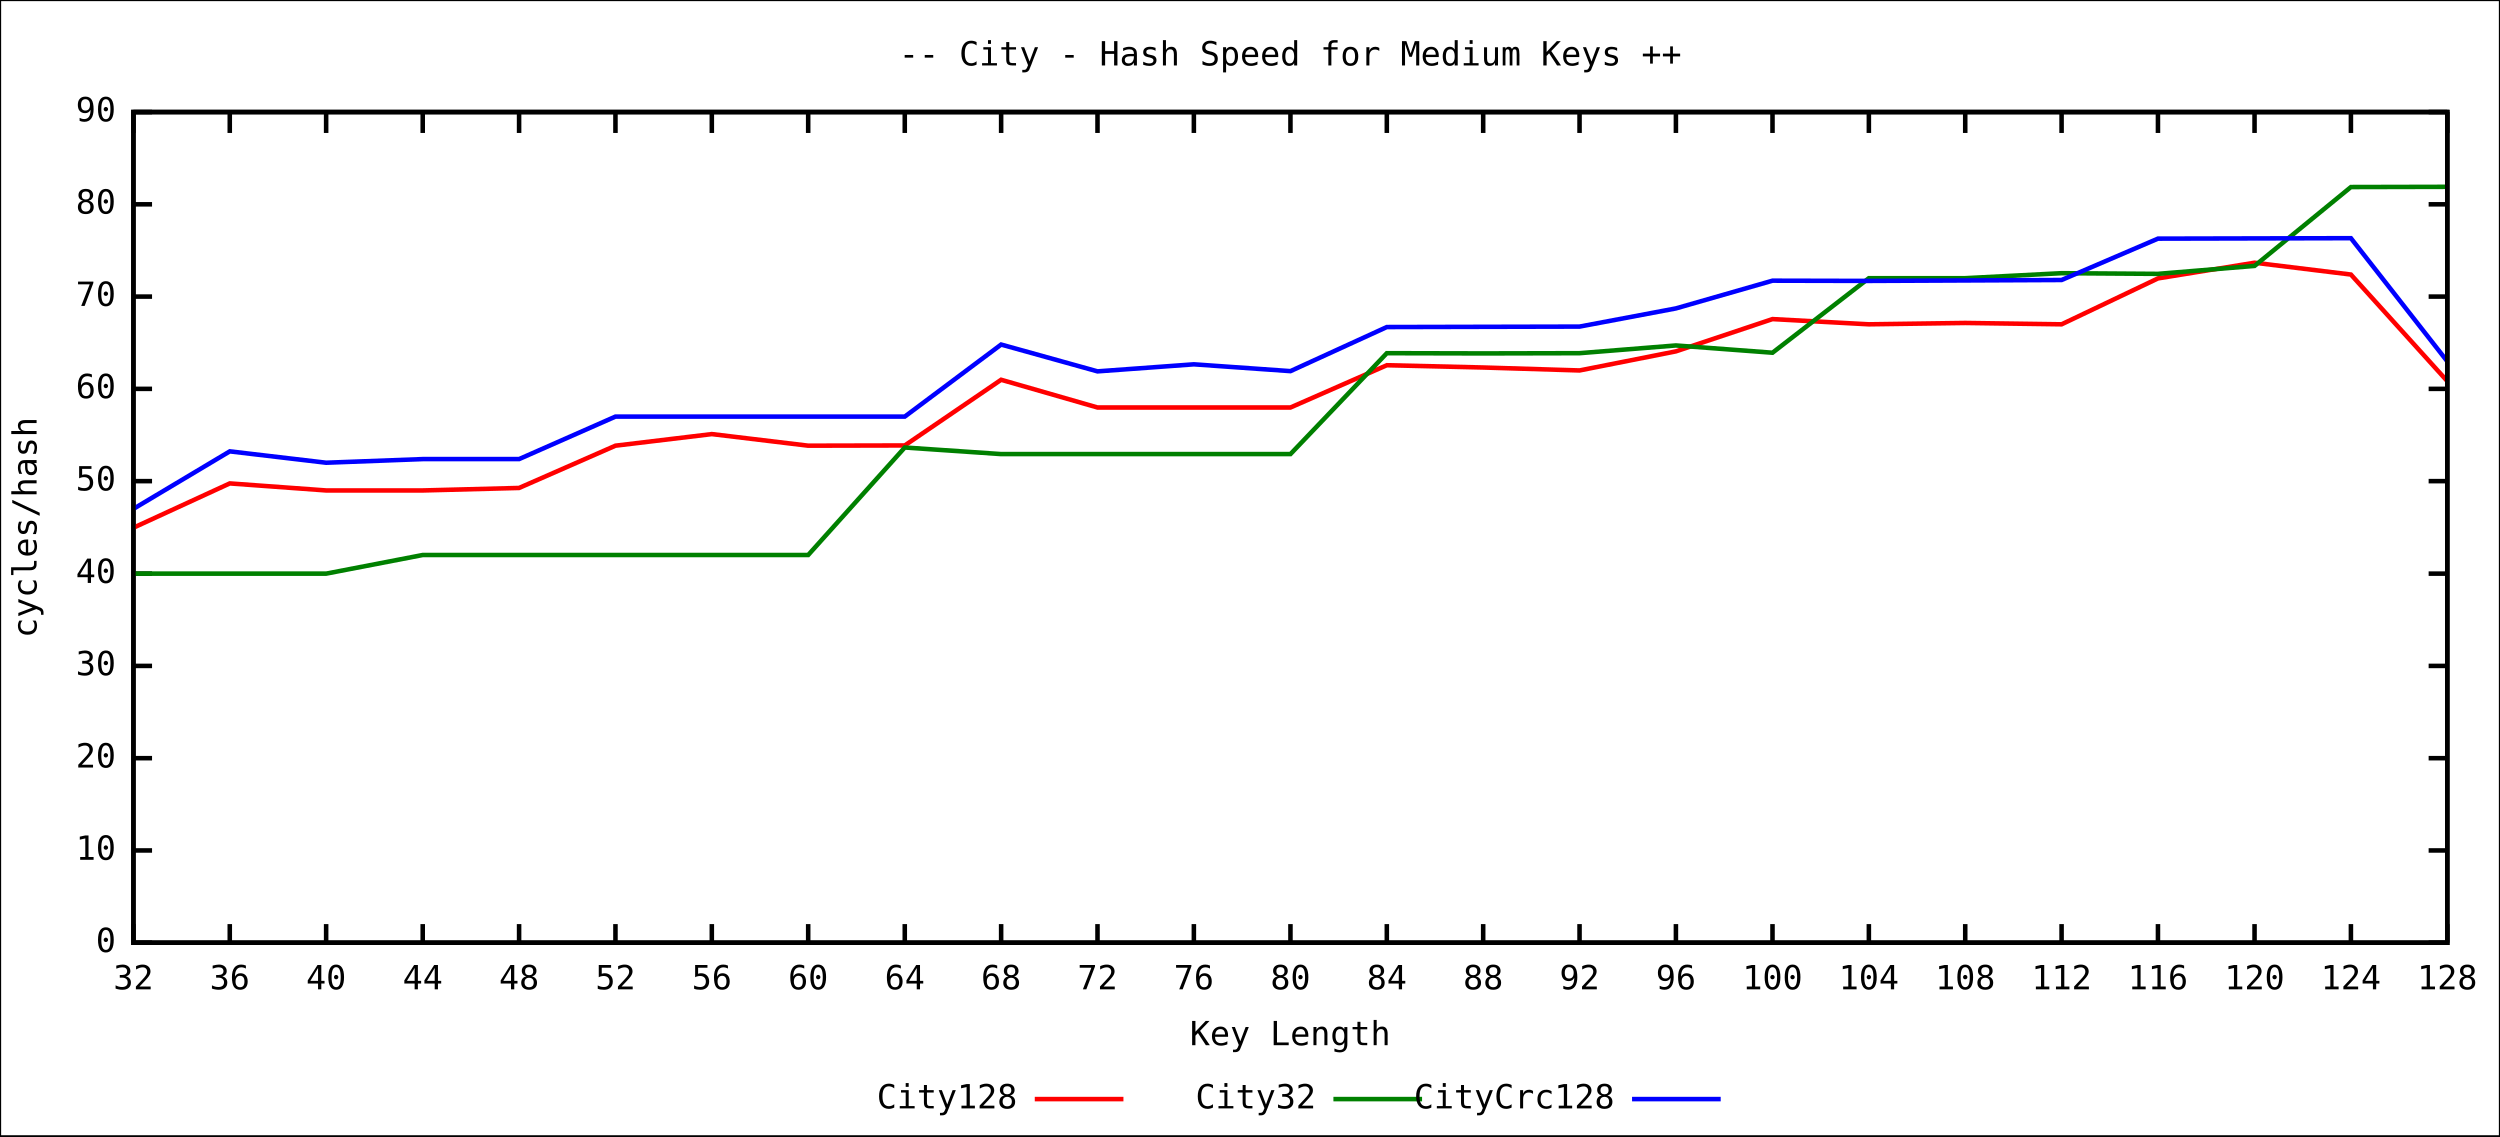
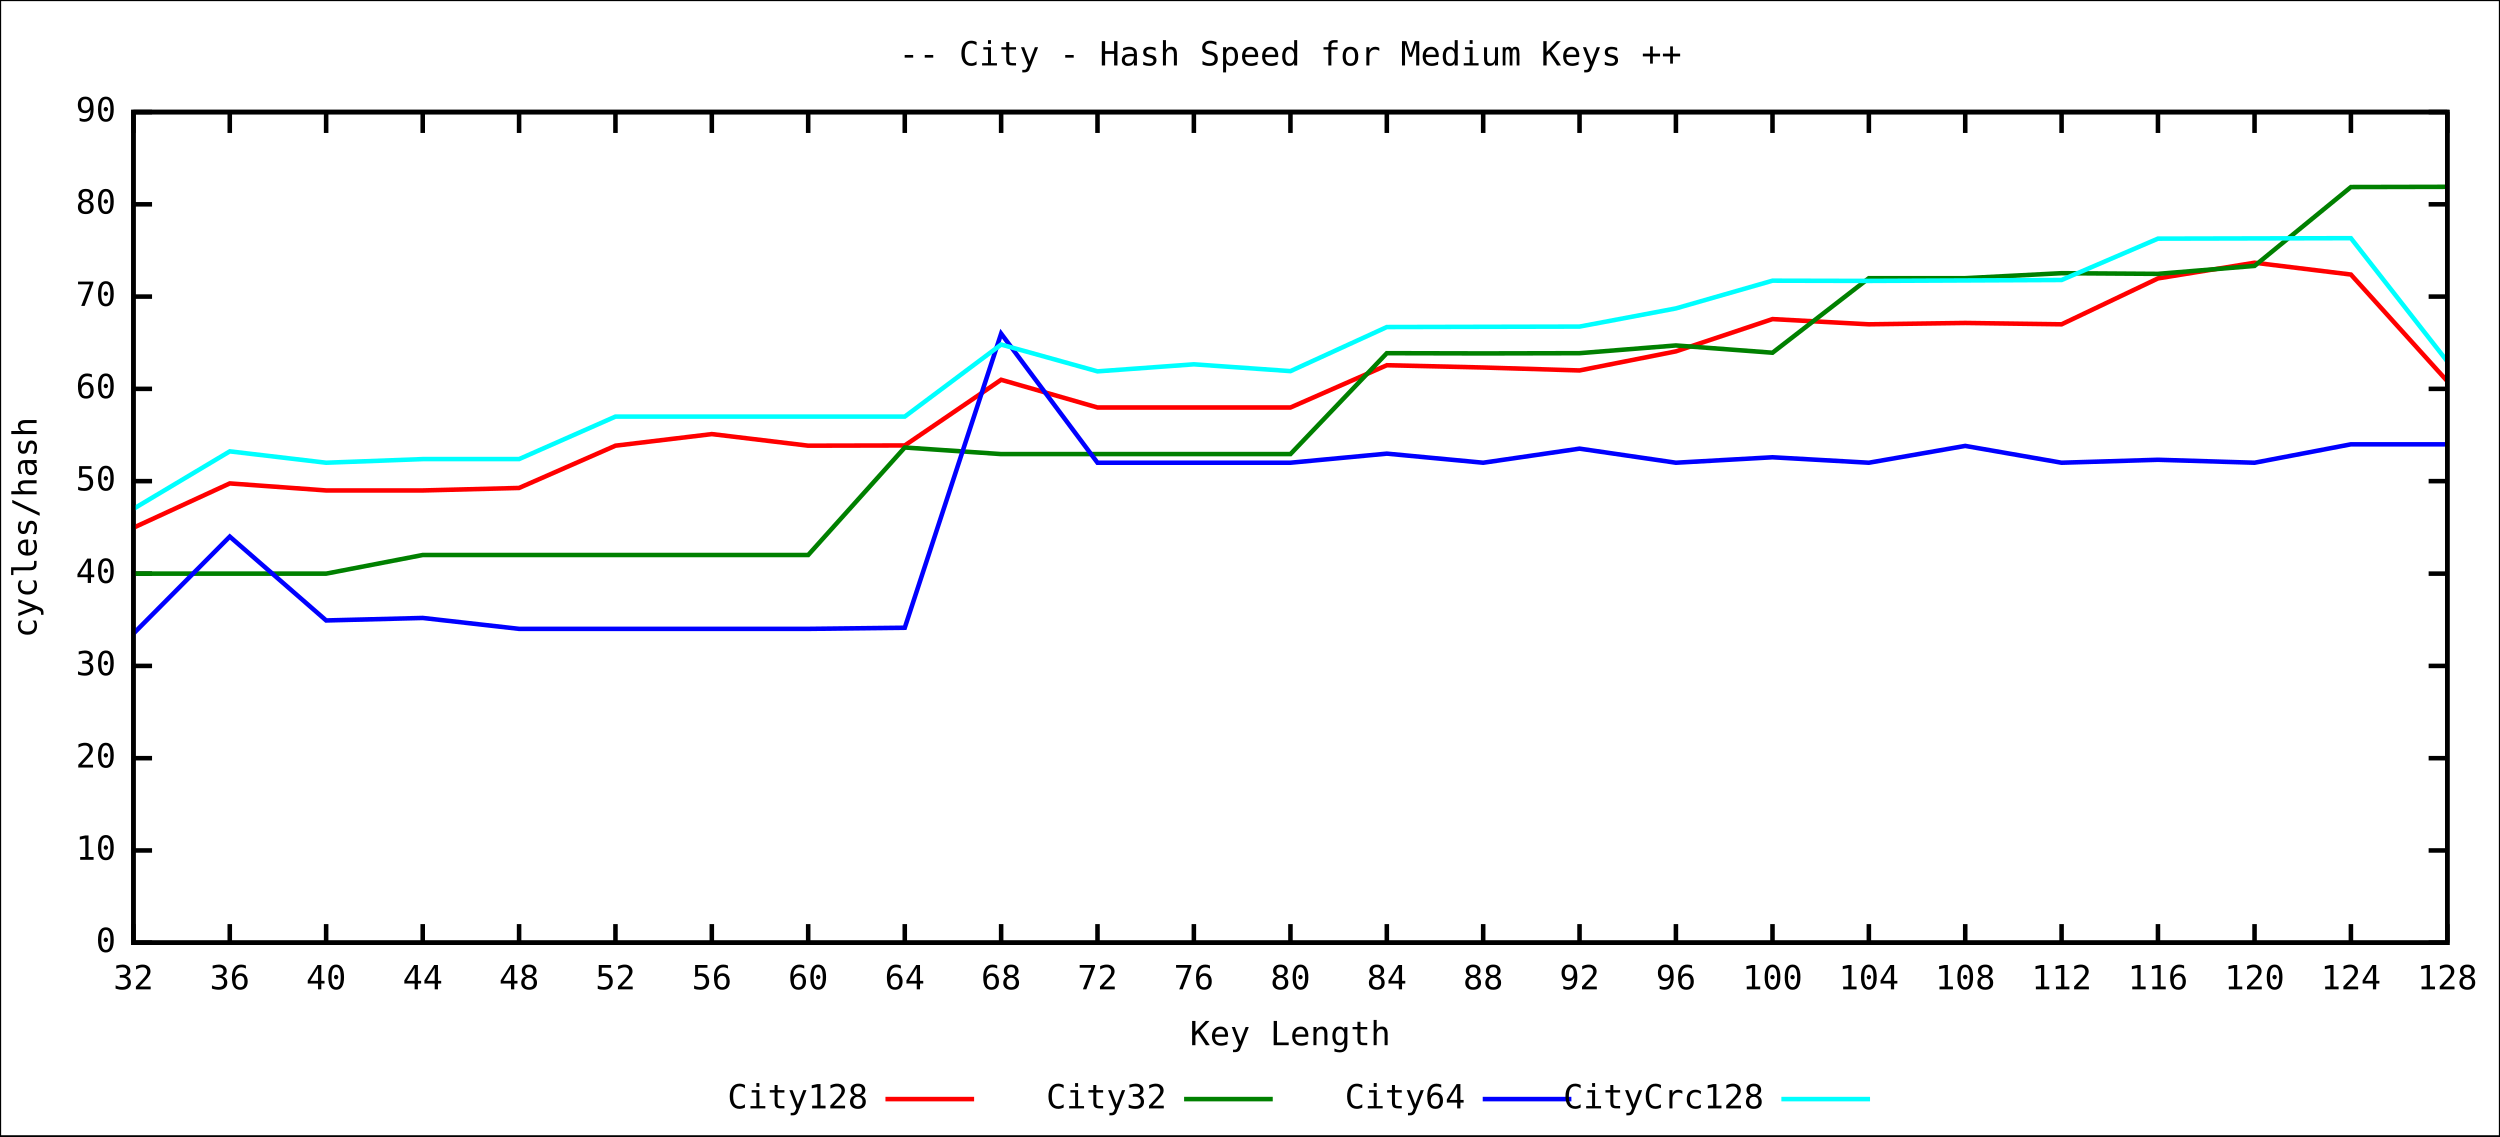
<svg xmlns="http://www.w3.org/2000/svg" xmlns:xlink="http://www.w3.org/1999/xlink" width="1100" height="500" viewBox="0 0 1100 500">
  <rect x="0" y="0" width="1100" height="500" fill="#ffffff" stroke="black" stroke-width="1" />
  <g id="gnuplot_canvas">
    <defs>
      <circle id="gpDot" r="0.5" stroke-width="0.5" />
      <path id="gpPt0" stroke-width="0.244" stroke="currentColor" d="M-1,0 h2 M0,-1 v2" />
      <path id="gpPt1" stroke-width="0.244" stroke="currentColor" d="M-1,-1 L1,1 M1,-1 L-1,1" />
      <path id="gpPt2" stroke-width="0.244" stroke="currentColor" d="M-1,0 L1,0 M0,-1 L0,1 M-1,-1 L1,1 M-1,1 L1,-1" />
      <rect id="gpPt3" stroke-width="0.244" stroke="currentColor" x="-1" y="-1" width="2" height="2" />
      <rect id="gpPt4" stroke-width="0.244" stroke="currentColor" fill="currentColor" x="-1" y="-1" width="2" height="2" />
      <circle id="gpPt5" stroke-width="0.244" stroke="currentColor" cx="0" cy="0" r="1" />
      <use xlink:href="#gpPt5" id="gpPt6" fill="currentColor" stroke="none" />
      <path id="gpPt7" stroke-width="0.244" stroke="currentColor" d="M0,-1.33 L-1.33,0.67 L1.33,0.67 z" />
      <use xlink:href="#gpPt7" id="gpPt8" fill="currentColor" stroke="none" />
      <use xlink:href="#gpPt7" id="gpPt9" stroke="currentColor" transform="rotate(180)" />
      <use xlink:href="#gpPt9" id="gpPt10" fill="currentColor" stroke="none" />
      <use xlink:href="#gpPt3" id="gpPt11" stroke="currentColor" transform="rotate(45)" />
      <use xlink:href="#gpPt11" id="gpPt12" fill="currentColor" stroke="none" />
    </defs>
    <g style="fill:none; color:white; stroke:black; stroke-width:2.00; stroke-linecap:butt; stroke-linejoin:miter">
</g>
    <g style="fill:none; color:black; stroke:currentColor; stroke-width:2.00; stroke-linecap:butt; stroke-linejoin:miter">
      <path stroke="black" d="M58.7,414.8 L66.9,414.8 M1076.8,414.8 L1068.6,414.8  h0.01" />
      <g transform="translate(51.0,418.9)" style="stroke:none; fill:black; font-family:mono; font-size:11.00pt; text-anchor:end">
        <text> 0</text>
      </g>
      <path stroke="black" d="M58.7,374.2 L66.9,374.2 M1076.8,374.2 L1068.6,374.2  h0.01" />
      <g transform="translate(51.0,378.3)" style="stroke:none; fill:black; font-family:mono; font-size:11.00pt; text-anchor:end">
        <text> 10</text>
      </g>
      <path stroke="black" d="M58.7,333.6 L66.9,333.6 M1076.8,333.6 L1068.6,333.6  h0.01" />
      <g transform="translate(51.0,337.7)" style="stroke:none; fill:black; font-family:mono; font-size:11.00pt; text-anchor:end">
        <text> 20</text>
      </g>
      <path stroke="black" d="M58.7,293.0 L66.9,293.0 M1076.8,293.0 L1068.6,293.0  h0.01" />
      <g transform="translate(51.0,297.1)" style="stroke:none; fill:black; font-family:mono; font-size:11.00pt; text-anchor:end">
        <text> 30</text>
      </g>
      <path stroke="black" d="M58.7,252.4 L66.9,252.4 M1076.8,252.4 L1068.6,252.4  h0.01" />
      <g transform="translate(51.0,256.5)" style="stroke:none; fill:black; font-family:mono; font-size:11.00pt; text-anchor:end">
        <text> 40</text>
      </g>
      <path stroke="black" d="M58.7,211.7 L66.9,211.7 M1076.8,211.7 L1068.6,211.7  h0.01" />
      <g transform="translate(51.0,215.8)" style="stroke:none; fill:black; font-family:mono; font-size:11.00pt; text-anchor:end">
        <text> 50</text>
      </g>
      <path stroke="black" d="M58.7,171.1 L66.9,171.1 M1076.8,171.1 L1068.6,171.1  h0.01" />
      <g transform="translate(51.0,175.2)" style="stroke:none; fill:black; font-family:mono; font-size:11.00pt; text-anchor:end">
        <text> 60</text>
      </g>
      <path stroke="black" d="M58.7,130.5 L66.9,130.5 M1076.8,130.5 L1068.6,130.5  h0.01" />
      <g transform="translate(51.0,134.6)" style="stroke:none; fill:black; font-family:mono; font-size:11.00pt; text-anchor:end">
        <text> 70</text>
      </g>
      <path stroke="black" d="M58.7,89.9 L66.9,89.9 M1076.8,89.9 L1068.6,89.9  h0.01" />
      <g transform="translate(51.0,94.0)" style="stroke:none; fill:black; font-family:mono; font-size:11.00pt; text-anchor:end">
        <text> 80</text>
      </g>
      <path stroke="black" d="M58.7,49.3 L66.9,49.3 M1076.8,49.3 L1068.6,49.3  h0.01" />
      <g transform="translate(51.0,53.4)" style="stroke:none; fill:black; font-family:mono; font-size:11.00pt; text-anchor:end">
        <text> 90</text>
      </g>
      <path stroke="black" d="M58.7,414.8 L58.7,406.6 M58.7,49.3 L58.7,57.5  h0.01" />
      <g transform="translate(58.7,435.3)" style="stroke:none; fill:black; font-family:mono; font-size:11.00pt; text-anchor:middle">
        <text> 32</text>
      </g>
      <path stroke="black" d="M101.1,414.8 L101.1,406.6 M101.1,49.3 L101.1,57.5  h0.01" />
      <g transform="translate(101.1,435.3)" style="stroke:none; fill:black; font-family:mono; font-size:11.00pt; text-anchor:middle">
        <text> 36</text>
      </g>
      <path stroke="black" d="M143.5,414.8 L143.5,406.6 M143.5,49.3 L143.5,57.5  h0.01" />
      <g transform="translate(143.5,435.3)" style="stroke:none; fill:black; font-family:mono; font-size:11.00pt; text-anchor:middle">
        <text> 40</text>
      </g>
      <path stroke="black" d="M186.0,414.8 L186.0,406.6 M186.0,49.3 L186.0,57.5  h0.01" />
      <g transform="translate(186.0,435.3)" style="stroke:none; fill:black; font-family:mono; font-size:11.00pt; text-anchor:middle">
        <text> 44</text>
      </g>
      <path stroke="black" d="M228.4,414.8 L228.4,406.6 M228.4,49.3 L228.4,57.5  h0.01" />
      <g transform="translate(228.4,435.3)" style="stroke:none; fill:black; font-family:mono; font-size:11.00pt; text-anchor:middle">
        <text> 48</text>
      </g>
      <path stroke="black" d="M270.8,414.8 L270.8,406.6 M270.8,49.3 L270.8,57.5  h0.01" />
      <g transform="translate(270.8,435.3)" style="stroke:none; fill:black; font-family:mono; font-size:11.00pt; text-anchor:middle">
        <text> 52</text>
      </g>
      <path stroke="black" d="M313.2,414.8 L313.2,406.6 M313.2,49.3 L313.2,57.5  h0.01" />
      <g transform="translate(313.2,435.3)" style="stroke:none; fill:black; font-family:mono; font-size:11.00pt; text-anchor:middle">
        <text> 56</text>
      </g>
      <path stroke="black" d="M355.6,414.8 L355.6,406.6 M355.6,49.3 L355.6,57.5  h0.01" />
      <g transform="translate(355.6,435.3)" style="stroke:none; fill:black; font-family:mono; font-size:11.00pt; text-anchor:middle">
        <text> 60</text>
      </g>
      <path stroke="black" d="M398.1,414.8 L398.1,406.6 M398.1,49.3 L398.1,57.5  h0.01" />
      <g transform="translate(398.1,435.3)" style="stroke:none; fill:black; font-family:mono; font-size:11.00pt; text-anchor:middle">
        <text> 64</text>
      </g>
      <path stroke="black" d="M440.5,414.8 L440.5,406.6 M440.5,49.3 L440.5,57.5  h0.01" />
      <g transform="translate(440.5,435.3)" style="stroke:none; fill:black; font-family:mono; font-size:11.00pt; text-anchor:middle">
        <text> 68</text>
      </g>
      <path stroke="black" d="M482.9,414.8 L482.9,406.6 M482.9,49.3 L482.9,57.5  h0.01" />
      <g transform="translate(482.9,435.3)" style="stroke:none; fill:black; font-family:mono; font-size:11.00pt; text-anchor:middle">
        <text> 72</text>
      </g>
      <path stroke="black" d="M525.3,414.8 L525.3,406.6 M525.3,49.3 L525.3,57.5  h0.01" />
      <g transform="translate(525.3,435.3)" style="stroke:none; fill:black; font-family:mono; font-size:11.00pt; text-anchor:middle">
        <text> 76</text>
      </g>
      <path stroke="black" d="M567.8,414.8 L567.8,406.6 M567.8,49.3 L567.8,57.5  h0.01" />
      <g transform="translate(567.8,435.3)" style="stroke:none; fill:black; font-family:mono; font-size:11.00pt; text-anchor:middle">
        <text> 80</text>
      </g>
      <path stroke="black" d="M610.2,414.8 L610.2,406.6 M610.2,49.3 L610.2,57.5  h0.01" />
      <g transform="translate(610.2,435.3)" style="stroke:none; fill:black; font-family:mono; font-size:11.00pt; text-anchor:middle">
        <text> 84</text>
      </g>
      <path stroke="black" d="M652.6,414.8 L652.6,406.6 M652.6,49.3 L652.6,57.5  h0.01" />
      <g transform="translate(652.6,435.3)" style="stroke:none; fill:black; font-family:mono; font-size:11.00pt; text-anchor:middle">
        <text> 88</text>
      </g>
      <path stroke="black" d="M695.0,414.8 L695.0,406.6 M695.0,49.3 L695.0,57.5  h0.01" />
      <g transform="translate(695.0,435.3)" style="stroke:none; fill:black; font-family:mono; font-size:11.00pt; text-anchor:middle">
        <text> 92</text>
      </g>
      <path stroke="black" d="M737.4,414.8 L737.4,406.6 M737.4,49.3 L737.4,57.5  h0.01" />
      <g transform="translate(737.4,435.3)" style="stroke:none; fill:black; font-family:mono; font-size:11.00pt; text-anchor:middle">
        <text> 96</text>
      </g>
      <path stroke="black" d="M779.9,414.8 L779.9,406.6 M779.9,49.3 L779.9,57.5  h0.01" />
      <g transform="translate(779.9,435.3)" style="stroke:none; fill:black; font-family:mono; font-size:11.00pt; text-anchor:middle">
        <text> 100</text>
      </g>
      <path stroke="black" d="M822.3,414.8 L822.3,406.6 M822.3,49.3 L822.3,57.5  h0.01" />
      <g transform="translate(822.3,435.3)" style="stroke:none; fill:black; font-family:mono; font-size:11.00pt; text-anchor:middle">
        <text> 104</text>
      </g>
      <path stroke="black" d="M864.7,414.8 L864.7,406.6 M864.7,49.3 L864.7,57.5  h0.01" />
      <g transform="translate(864.7,435.3)" style="stroke:none; fill:black; font-family:mono; font-size:11.00pt; text-anchor:middle">
        <text> 108</text>
      </g>
      <path stroke="black" d="M907.1,414.8 L907.1,406.6 M907.1,49.3 L907.1,57.5  h0.01" />
      <g transform="translate(907.1,435.3)" style="stroke:none; fill:black; font-family:mono; font-size:11.00pt; text-anchor:middle">
        <text> 112</text>
      </g>
      <path stroke="black" d="M949.5,414.8 L949.5,406.6 M949.5,49.3 L949.5,57.5  h0.01" />
      <g transform="translate(949.5,435.3)" style="stroke:none; fill:black; font-family:mono; font-size:11.00pt; text-anchor:middle">
        <text> 116</text>
      </g>
      <path stroke="black" d="M992.0,414.8 L992.0,406.6 M992.0,49.3 L992.0,57.5  h0.01" />
      <g transform="translate(992.0,435.3)" style="stroke:none; fill:black; font-family:mono; font-size:11.00pt; text-anchor:middle">
        <text> 120</text>
      </g>
      <path stroke="black" d="M1034.4,414.8 L1034.4,406.6 M1034.4,49.3 L1034.4,57.5  h0.01" />
      <g transform="translate(1034.4,435.3)" style="stroke:none; fill:black; font-family:mono; font-size:11.00pt; text-anchor:middle">
        <text> 124</text>
      </g>
      <path stroke="black" d="M1076.8,414.8 L1076.8,406.6 M1076.8,49.3 L1076.8,57.5  h0.01" />
      <g transform="translate(1076.8,435.3)" style="stroke:none; fill:black; font-family:mono; font-size:11.00pt; text-anchor:middle">
        <text> 128</text>
      </g>
      <path stroke="black" d="M58.7,49.3 L58.7,414.8 L1076.8,414.8 L1076.8,49.3 L58.7,49.3 Z  h0.01" />
      <g transform="translate(16.1,232.1) rotate(270)" style="stroke:none; fill:black; font-family:mono; font-size:11.00pt; text-anchor:middle">
        <text>cycles/hash</text>
      </g>
      <g transform="translate(567.7,459.9)" style="stroke:none; fill:black; font-family:mono; font-size:11.00pt; text-anchor:middle">
        <text>Key Length</text>
      </g>
      <g transform="translate(567.7,28.8)" style="stroke:none; fill:black; font-family:mono; font-size:11.00pt; text-anchor:middle">
        <text>
          <a href="City.short.svg">--</a> City - Hash Speed for Medium Keys <a href="City.long.svg">++</a>
        </text>
      </g>
    </g>
    <g id="City128">
      <g style="fill:none; color:red; stroke:currentColor; stroke-width:2.00; stroke-linecap:butt; stroke-linejoin:miter">
        <g visibility="visible">
-           <g transform="translate(447.6,487.7)" style="stroke:none; fill:black; font-family:mono; font-size:11.00pt; text-anchor:end">
+           <g transform="translate(381.9,487.7)" style="stroke:none; fill:black; font-family:mono; font-size:11.00pt; text-anchor:end">
            <text>City128</text>
          </g>
-           <path d="M455.3,483.6 L494.3,483.6  h0.01" />
+           <path d="M389.6,483.6 L428.6,483.6  h0.01" />
        </g>
        <path d="M58.7,232.2 L101.1,212.7 L143.5,215.8 L186.0,215.8 L228.4,214.7 L270.8,196.1 L313.2,191.0 L355.6,196.1    L398.1,196.0 L440.5,167.1 L482.9,179.3 L525.3,179.3 L567.8,179.3 L610.2,160.7 L652.6,161.7 L695.0,163.0    L737.4,154.6 L779.9,140.4 L822.3,142.7 L864.7,142.1 L907.1,142.7 L949.5,122.5 L992.0,115.6 L1034.4,120.8    L1076.8,167.7  h0.01" />
      </g>
    </g>
    <g id="City32">
      <g style="fill:none; color:green; stroke:currentColor; stroke-width:2.00; stroke-linecap:butt; stroke-linejoin:miter">
        <g visibility="visible">
-           <g transform="translate(579.0,487.7)" style="stroke:none; fill:black; font-family:mono; font-size:11.00pt; text-anchor:end">
+           <g transform="translate(513.3,487.7)" style="stroke:none; fill:black; font-family:mono; font-size:11.00pt; text-anchor:end">
            <text>City32</text>
          </g>
-           <path d="M586.7,483.6 L625.7,483.6  h0.01" />
+           <path d="M521.0,483.6 L560.0,483.6  h0.01" />
        </g>
        <path d="M58.7,252.4 L101.1,252.4 L143.5,252.4 L186.0,244.2 L228.4,244.2 L270.8,244.2 L313.2,244.2 L355.6,244.2    L398.1,196.9 L440.5,199.8 L482.9,199.8 L525.3,199.8 L567.8,199.8 L610.2,155.4 L652.6,155.5 L695.0,155.4    L737.4,152.0 L779.9,155.2 L822.3,122.4 L864.7,122.4 L907.1,120.2 L949.5,120.5 L992.0,117.0 L1034.4,82.3    L1076.8,82.2  h0.01" />
      </g>
    </g>
+     <g id="City64">
+       <g style="fill:none; color:blue; stroke:currentColor; stroke-width:2.00; stroke-linecap:butt; stroke-linejoin:miter">
+         <g visibility="visible">
+           <g transform="translate(644.7,487.7)" style="stroke:none; fill:black; font-family:mono; font-size:11.00pt; text-anchor:end">
+             <text>City64</text>
+           </g>
+           <path d="M652.4,483.6 L691.4,483.6  h0.01" />
+         </g>
+         <path d="M58.7,278.8 L101.1,236.1 L143.5,273.0 L186.0,271.9 L228.4,276.7 L270.8,276.7 L313.2,276.7 L355.6,276.7    L398.1,276.2 L440.5,146.8 L482.9,203.6 L525.3,203.6 L567.8,203.6 L610.2,199.6 L652.6,203.6 L695.0,197.4    L737.4,203.6 L779.9,201.2 L822.3,203.6 L864.7,196.2 L907.1,203.6 L949.5,202.3 L992.0,203.6 L1034.4,195.5    L1076.8,195.5  h0.01" />
+       </g>
+     </g>
    <g id="CityCrc128">
-       <g style="fill:none; color:blue; stroke:currentColor; stroke-width:2.00; stroke-linecap:butt; stroke-linejoin:miter">
-         <g visibility="visible">
-           <g transform="translate(710.4,487.7)" style="stroke:none; fill:black; font-family:mono; font-size:11.00pt; text-anchor:end">
+       <g style="fill:none; color:cyan; stroke:currentColor; stroke-width:2.00; stroke-linecap:butt; stroke-linejoin:miter">
+         <g visibility="visible">
+           <g transform="translate(776.1,487.7)" style="stroke:none; fill:black; font-family:mono; font-size:11.00pt; text-anchor:end">
            <text>CityCrc128</text>
          </g>
-           <path d="M718.1,483.6 L757.1,483.6  h0.01" />
+           <path d="M783.8,483.6 L822.8,483.6  h0.01" />
        </g>
        <path d="M58.7,223.9 L101.1,198.6 L143.5,203.6 L186.0,202.0 L228.4,202.0 L270.8,183.3 L313.2,183.3 L355.6,183.3    L398.1,183.3 L440.5,151.6 L482.9,163.4 L525.3,160.3 L567.8,163.3 L610.2,143.9 L652.6,143.8 L695.0,143.7    L737.4,135.7 L779.9,123.5 L822.3,123.6 L864.7,123.4 L907.1,123.2 L949.5,105.0 L992.0,104.9 L1034.4,104.8    L1076.8,159.0  h0.01" />
      </g>
    </g>
    <g style="fill:none; color:black; stroke:currentColor; stroke-width:2.00; stroke-linecap:butt; stroke-linejoin:miter">
      <path stroke="black" d="M58.7,49.3 L58.7,414.8 L1076.8,414.8 L1076.8,49.3 L58.7,49.3 Z  h0.01" />
    </g>
  </g>
  <text id="coord_text" text-anchor="start" pointer-events="none" font-size="12" font-family="Arial" visibility="hidden"> </text>
</svg>
